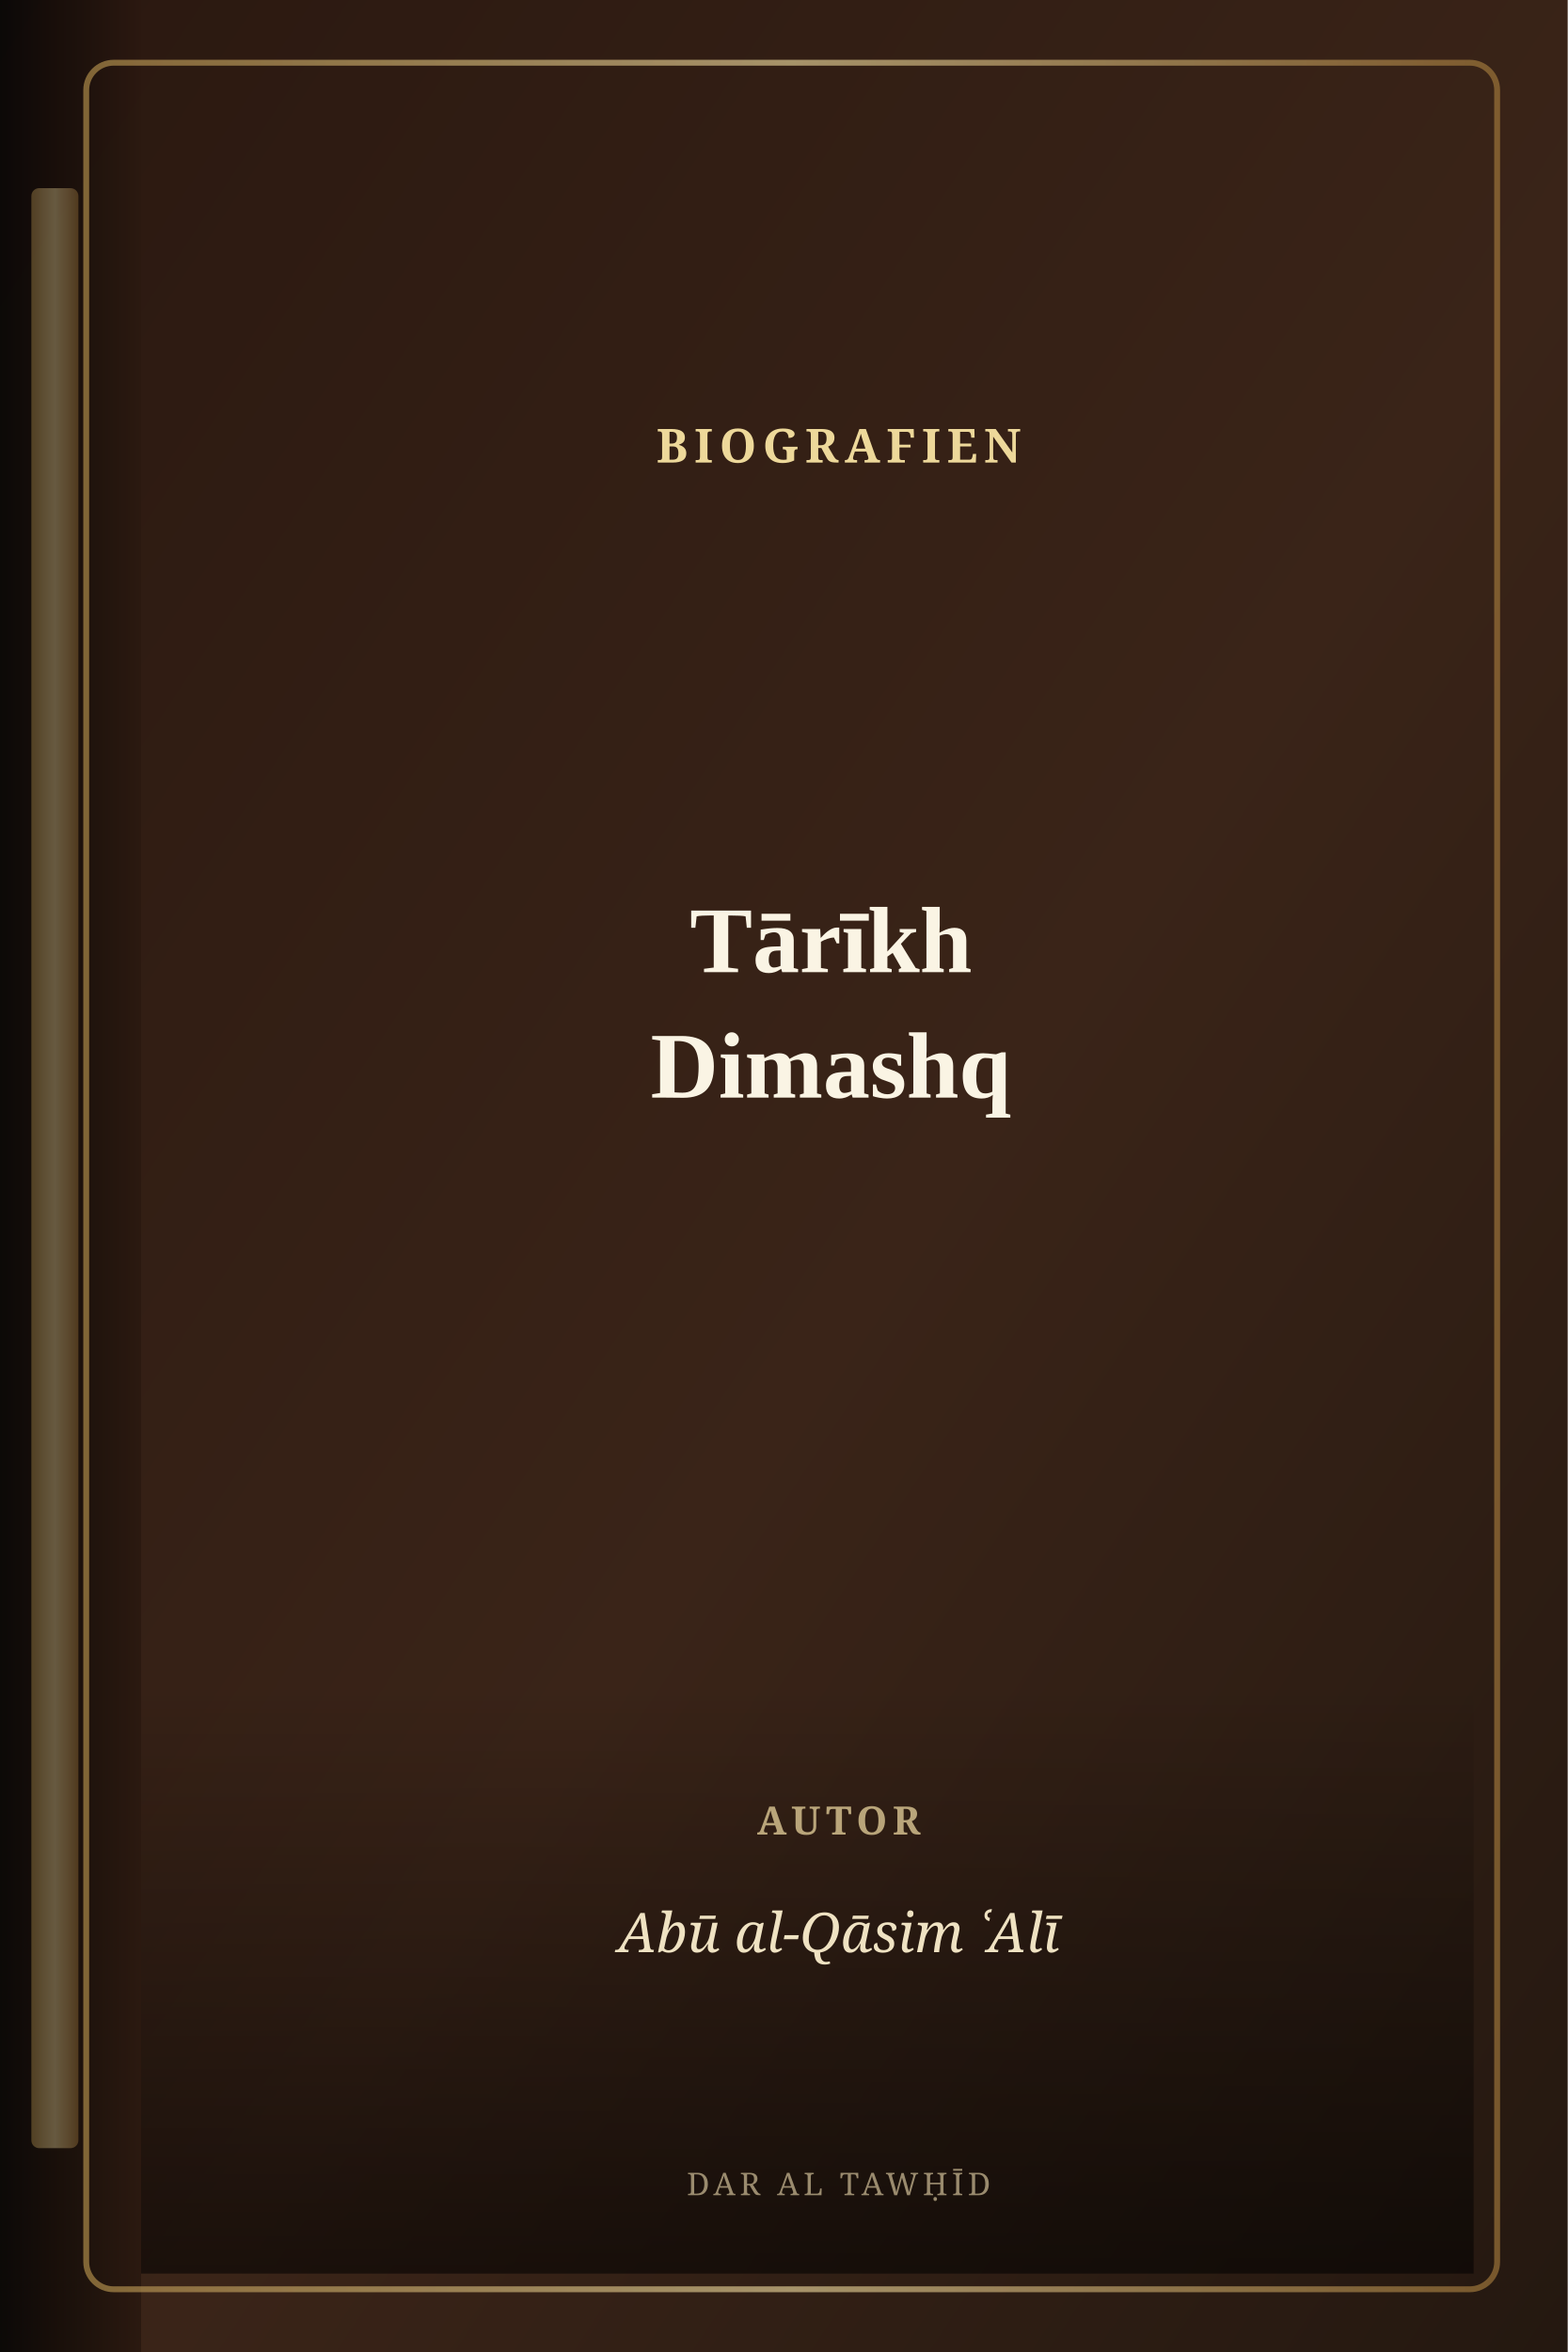
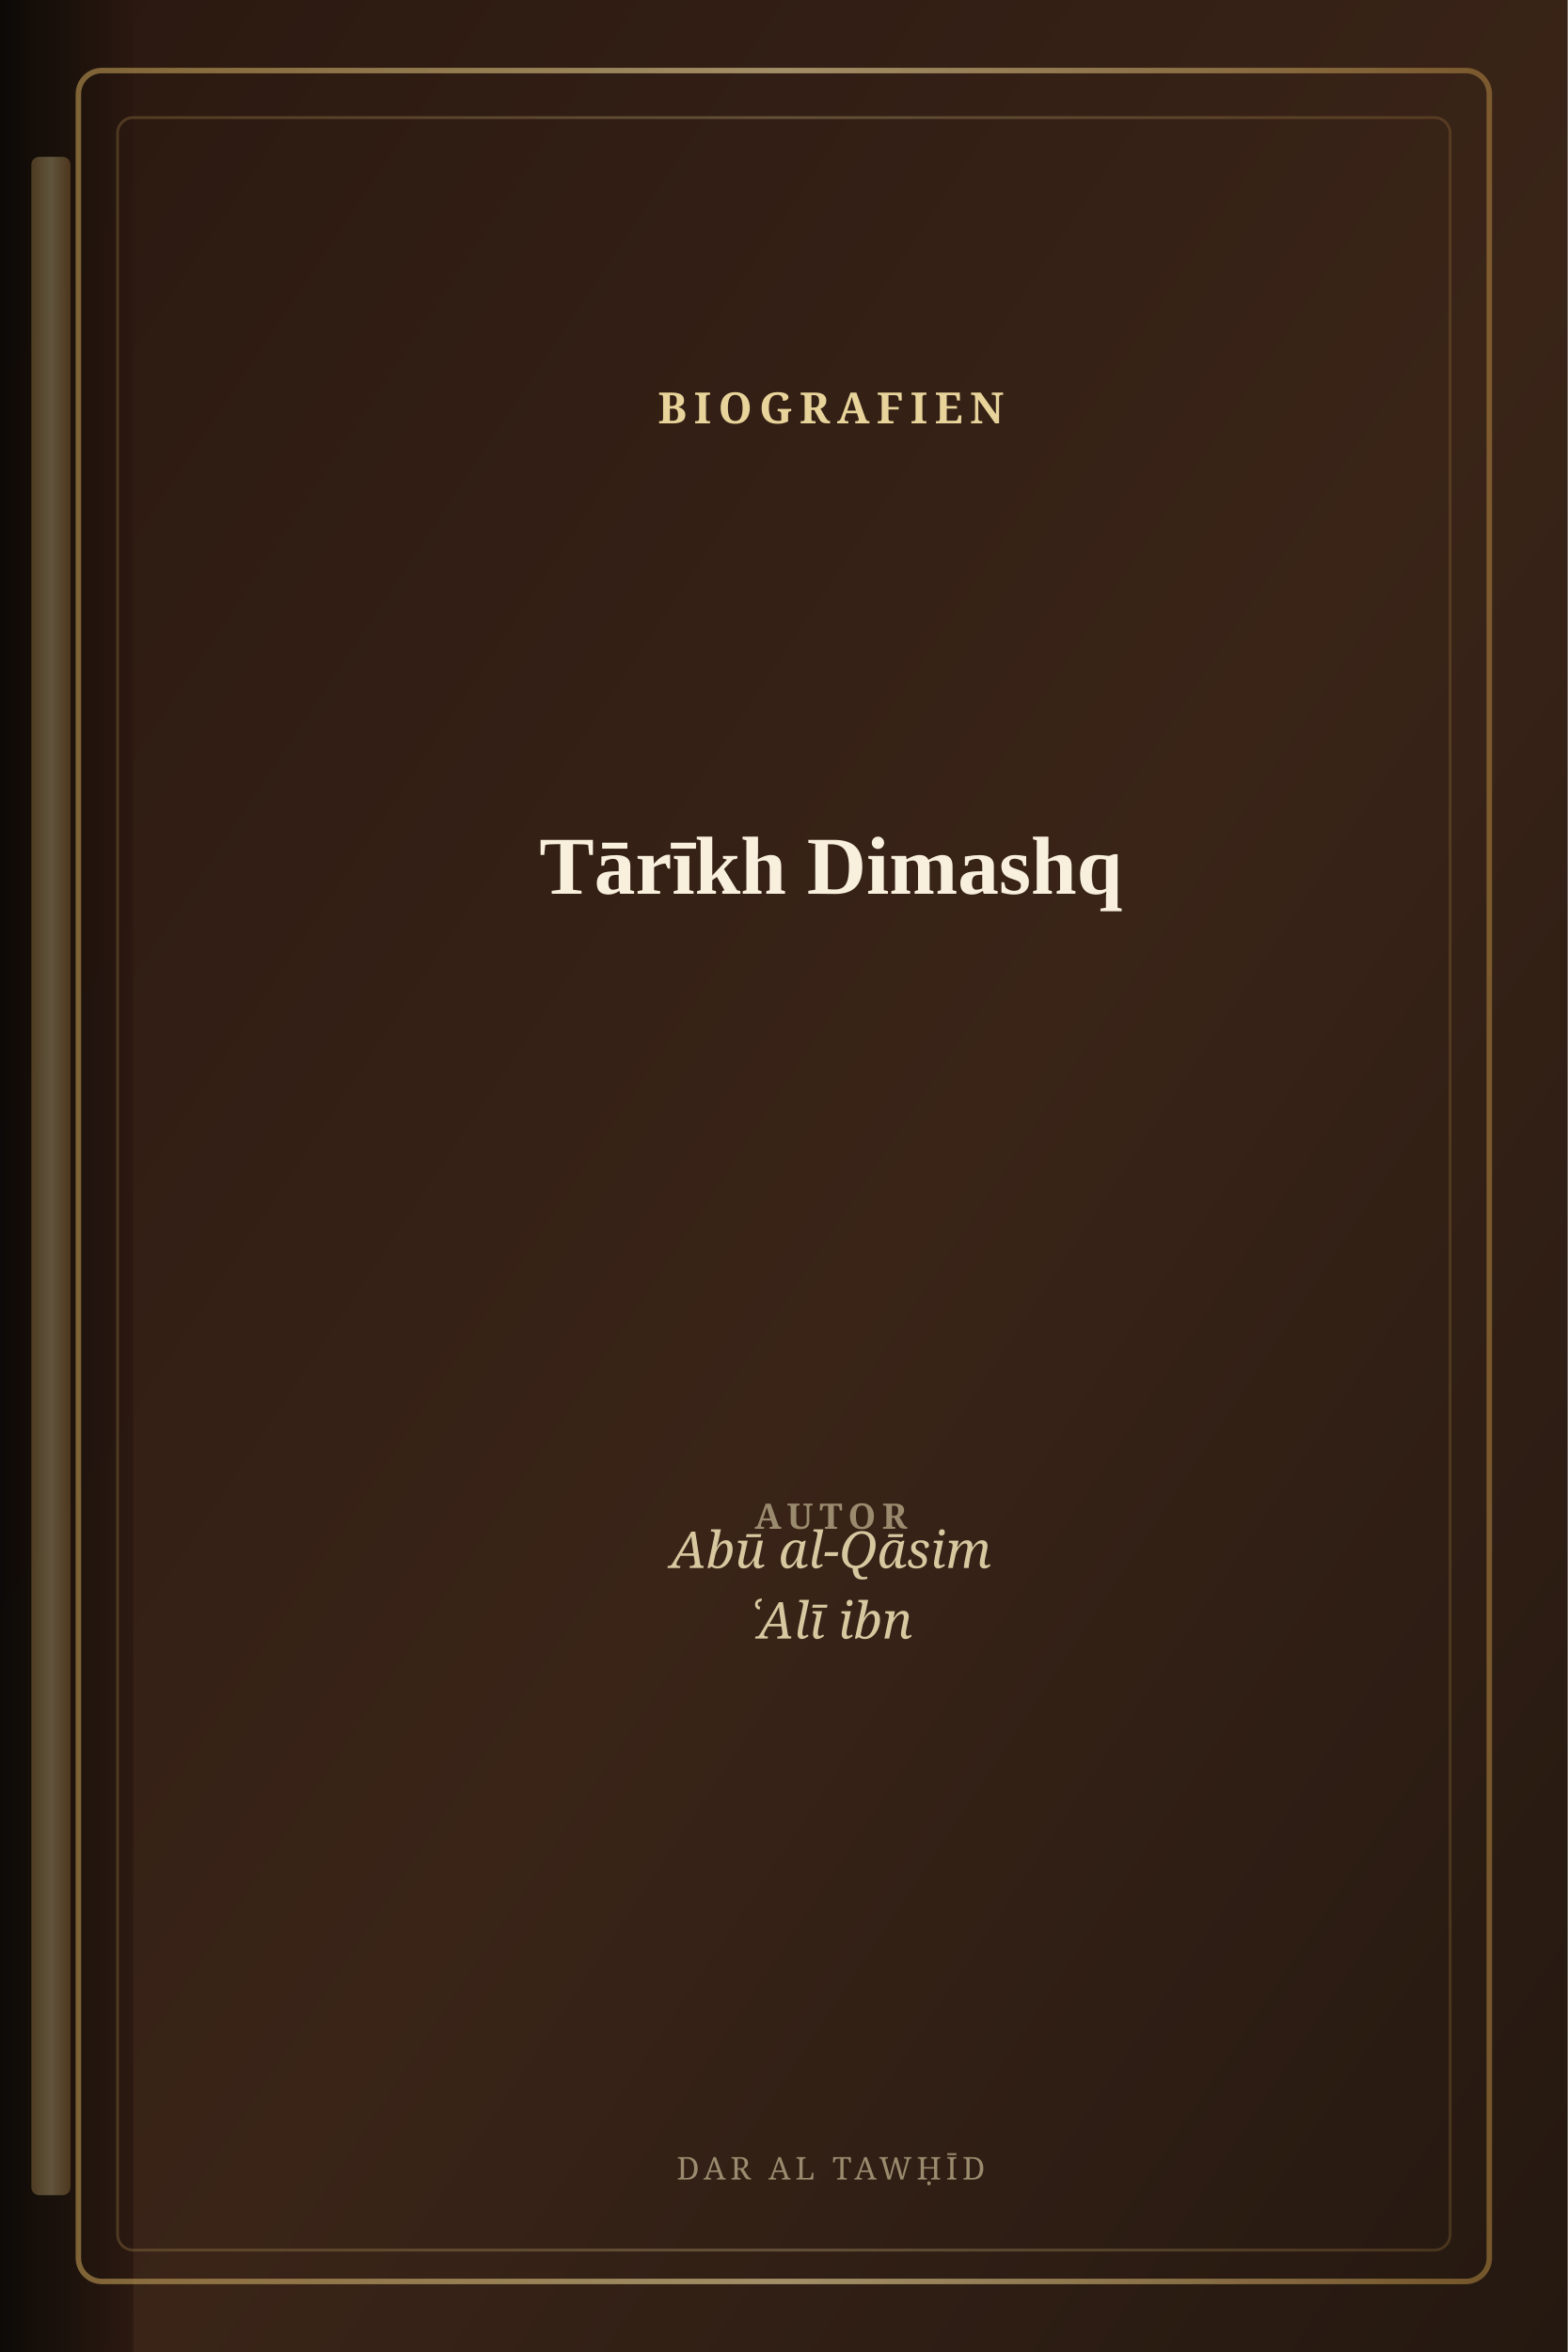
<svg xmlns="http://www.w3.org/2000/svg" viewBox="0 0 400 600" role="img" aria-label="Buchcover: Tārīkh Dimashq">
  <defs>
    <linearGradient id="bg" x1="0%" y1="0%" x2="100%" y2="100%">
      <stop offset="0%" stop-color="#2a1810" />
      <stop offset="55%" stop-color="#3a2418" />
      <stop offset="100%" stop-color="#241810" />
    </linearGradient>
    <linearGradient id="gold" x1="0%" y1="0%" x2="100%" y2="0%">
      <stop offset="0%" stop-color="#b8944f" />
      <stop offset="50%" stop-color="#e8d49a" />
      <stop offset="100%" stop-color="#a67c3d" />
    </linearGradient>
    <linearGradient id="spine" x1="0%" y1="0%" x2="100%" y2="0%">
      <stop offset="0%" stop-color="#0a0806" />
      <stop offset="100%" stop-color="#2a1810" />
    </linearGradient>
-     <linearGradient id="shade" x1="0%" y1="100%" x2="0%" y2="0%">
-       <stop offset="0%" stop-color="rgba(0,0,0,.55)" />
-       <stop offset="100%" stop-color="rgba(0,0,0,0)" />
-     </linearGradient>
  </defs>
  <rect width="400" height="600" fill="url(#bg)" />
-   <rect x="0" y="0" width="36" height="600" fill="url(#spine)" opacity="0.94" />
-   <rect x="8" y="48" width="12" height="500" rx="2" fill="url(#gold)" opacity="0.38" />
-   <rect x="22" y="16" width="360" height="568" rx="7" fill="none" stroke="url(#gold)" stroke-width="1.5" opacity="0.64" />
-   <text x="214" y="118" text-anchor="middle" fill="#edd89a" font-family="Georgia,serif" font-size="12" font-weight="700" letter-spacing="1.6">BIOGRAFIEN</text>
-   <line x1="72" y1="136" x2="356" y2="136" stroke="url(#gold)" stroke-width="0.9" opacity="0.5" />
-   <text x="212" y="248" text-anchor="middle" fill="#faf4e4" font-family="Georgia,'Times New Roman',serif" font-size="24" font-weight="700">Tārīkh</text>
-   <text x="212" y="280" text-anchor="middle" fill="#faf4e4" font-family="Georgia,'Times New Roman',serif" font-size="24" font-weight="700">Dimashq</text>
-   <rect x="36" y="430" width="340" height="150" fill="url(#shade)" />
-   <text x="214" y="468" text-anchor="middle" fill="#b9a57a" font-family="Georgia,serif" font-size="10" font-weight="700" letter-spacing="1.4">AUTOR</text>
-   <text x="214" y="498" text-anchor="middle" fill="#efe2c2" font-family="Georgia,serif" font-size="14" font-style="italic">Abū al-Qāsim ʿAlī</text>
-   <text x="214" y="560" text-anchor="middle" fill="#9a8b6e" font-family="Georgia,serif" font-size="8" letter-spacing="1.1">DAR AL TAWḤĪD</text>
+   <rect x="0" y="0" width="34" height="600" fill="url(#spine)" opacity="0.92" />
+   <rect x="8" y="40" width="10" height="520" rx="2" fill="url(#gold)" opacity="0.35" />
+   <rect x="20" y="18" width="360" height="564" rx="6" fill="none" stroke="url(#gold)" stroke-width="1.4" opacity="0.62" />
+   <rect x="30" y="30" width="340" height="544" rx="4" fill="none" stroke="url(#gold)" stroke-width="0.7" opacity="0.28" />
+   <text x="212" y="108" text-anchor="middle" fill="#e8d49a" font-family="Georgia,serif" font-size="11" font-weight="700" letter-spacing="1.8">BIOGRAFIEN</text>
+   <line x1="78" y1="124" x2="346" y2="124" stroke="url(#gold)" stroke-width="0.9" opacity="0.48" />
+   <text x="212" y="228" text-anchor="middle" fill="#f8f0dc" font-family="Georgia,'Times New Roman',serif" font-size="21" font-weight="700">Tārīkh Dimashq</text>
+   <line x1="78" y1="372" x2="346" y2="372" stroke="url(#gold)" stroke-width="0.7" opacity="0.38" />
+   <text x="212" y="390" text-anchor="middle" fill="#9a8b6e" font-family="Georgia,serif" font-size="9" font-weight="700" letter-spacing="1.6">AUTOR</text>
+   <text x="212" y="400" text-anchor="middle" fill="#d8c8a0" font-family="Georgia,serif" font-size="13" font-style="italic">Abū al-Qāsim</text>
+   <text x="212" y="418" text-anchor="middle" fill="#d8c8a0" font-family="Georgia,serif" font-size="13" font-style="italic">ʿAlī ibn</text>
+   <text x="212" y="556" text-anchor="middle" fill="#9a8b6e" font-family="Georgia,serif" font-size="8" letter-spacing="1.2">DAR AL TAWḤĪD</text>
</svg>
